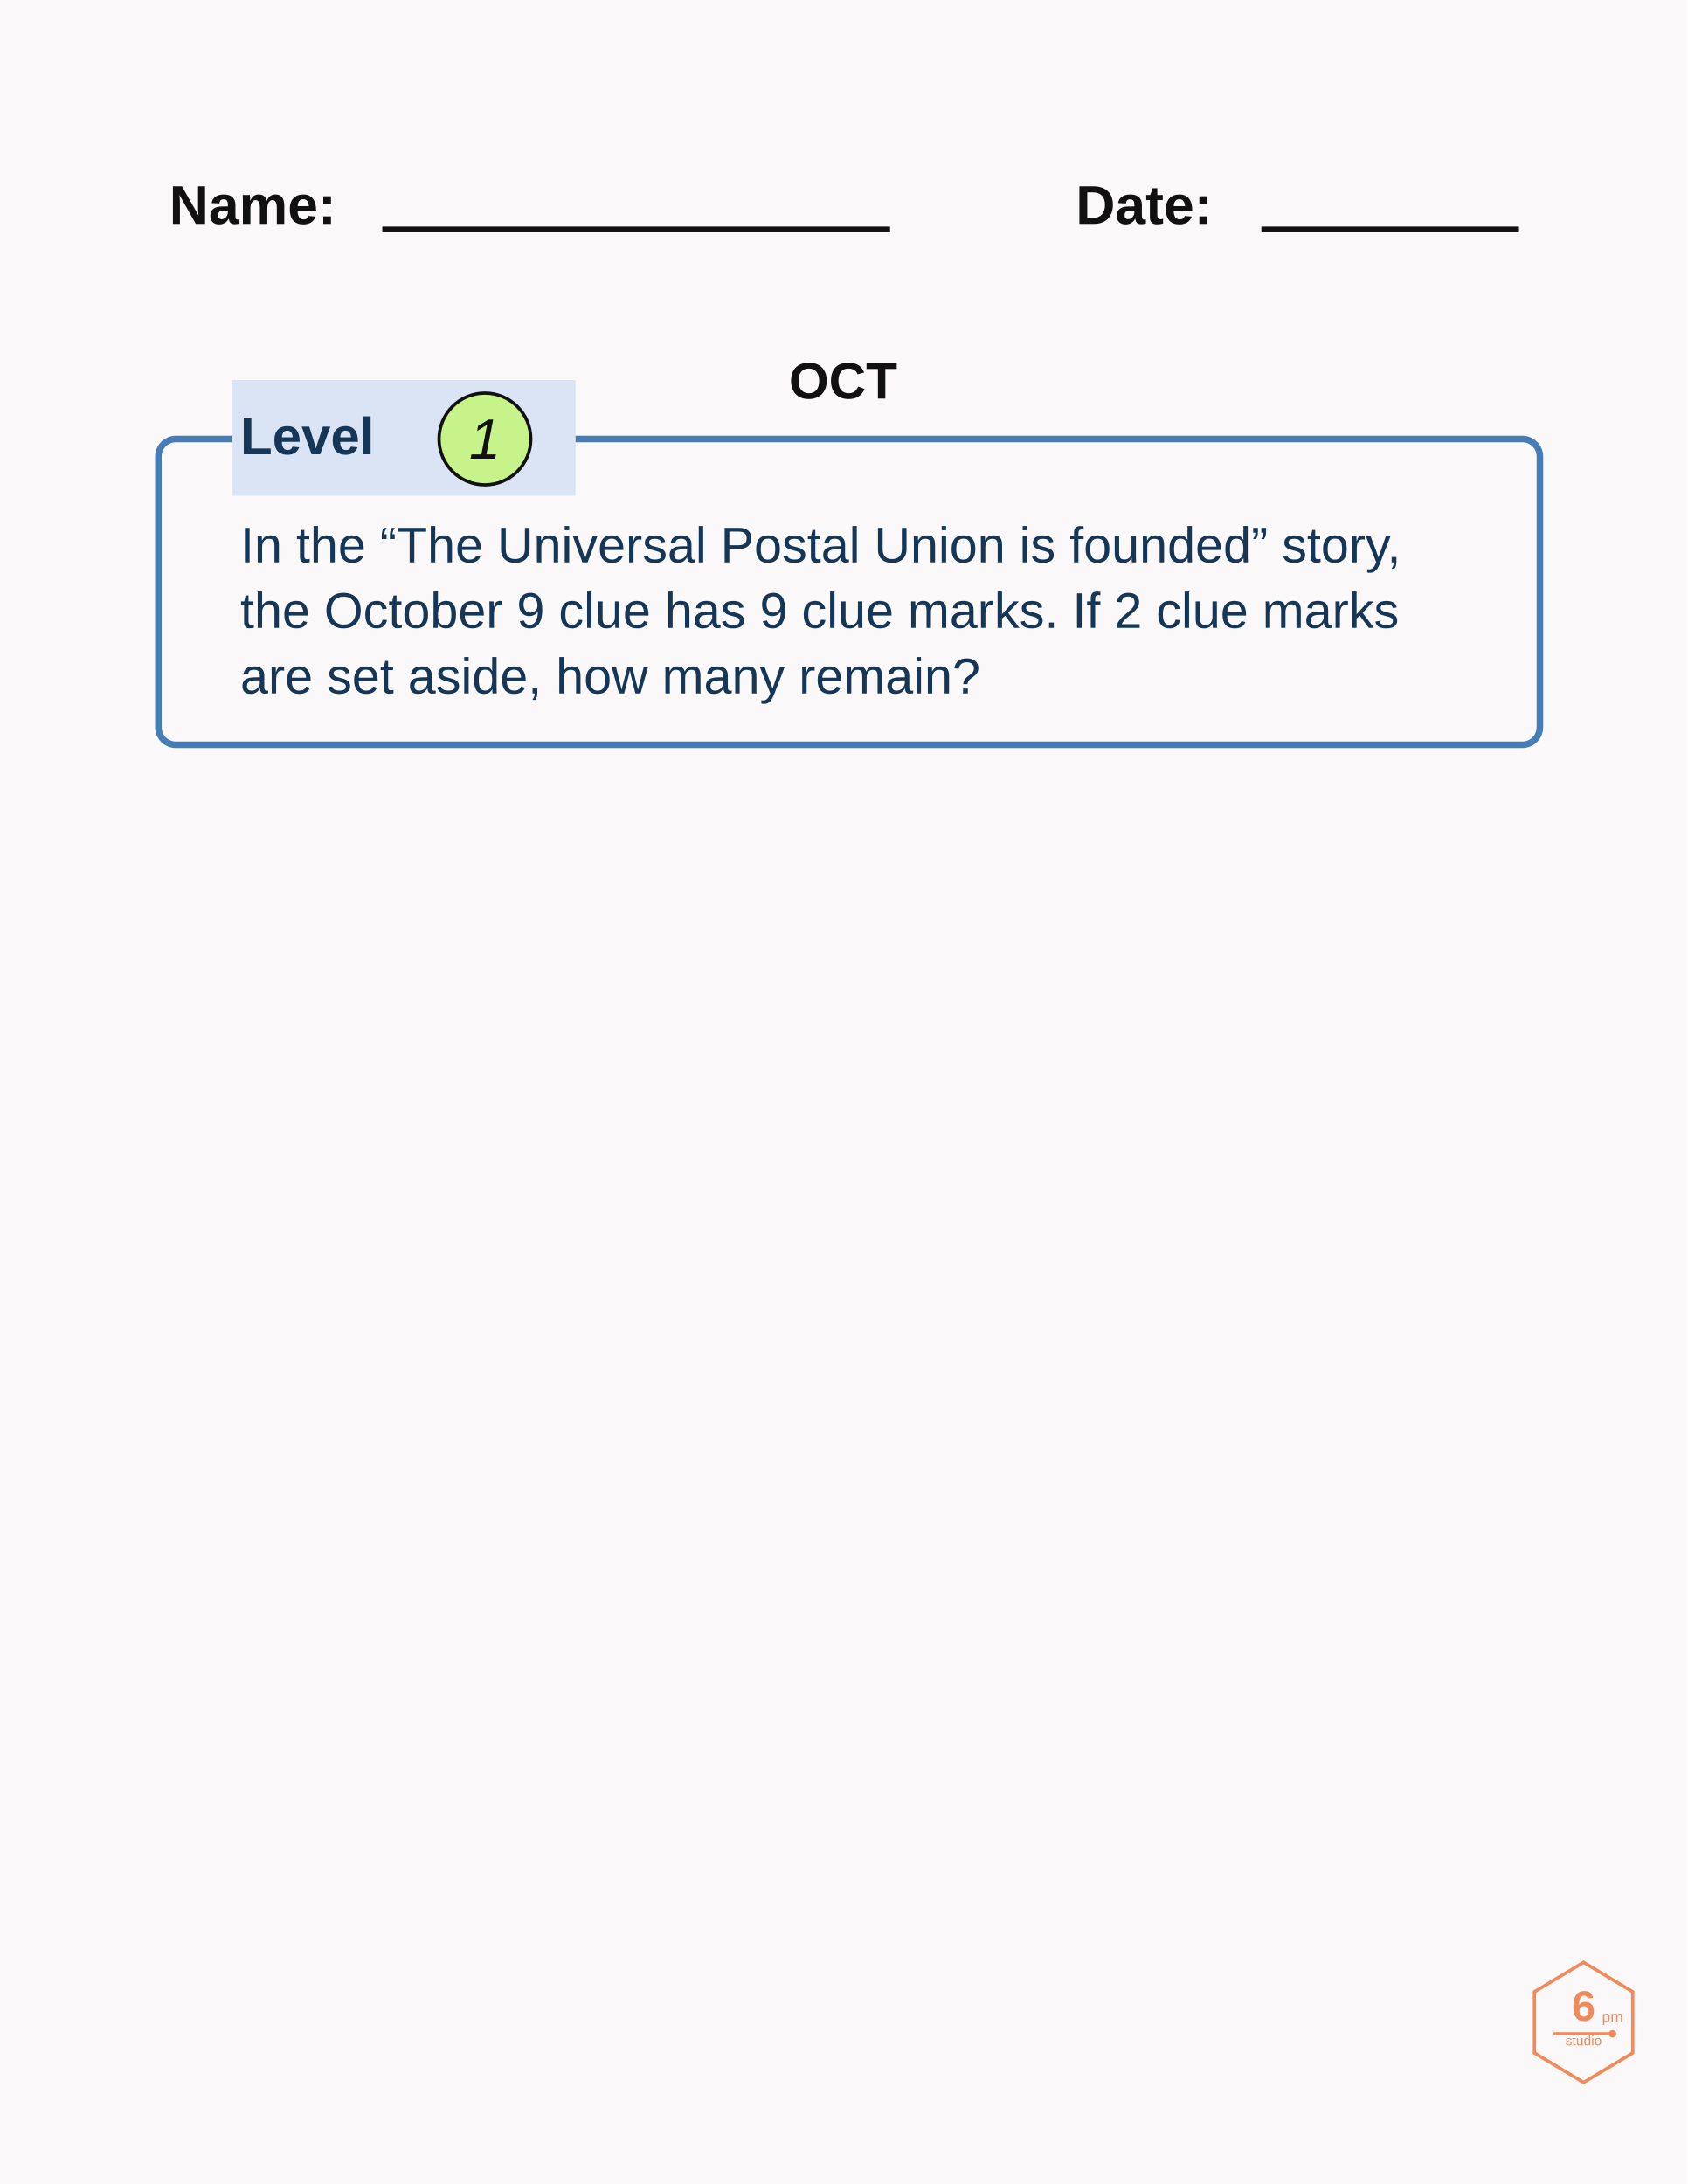
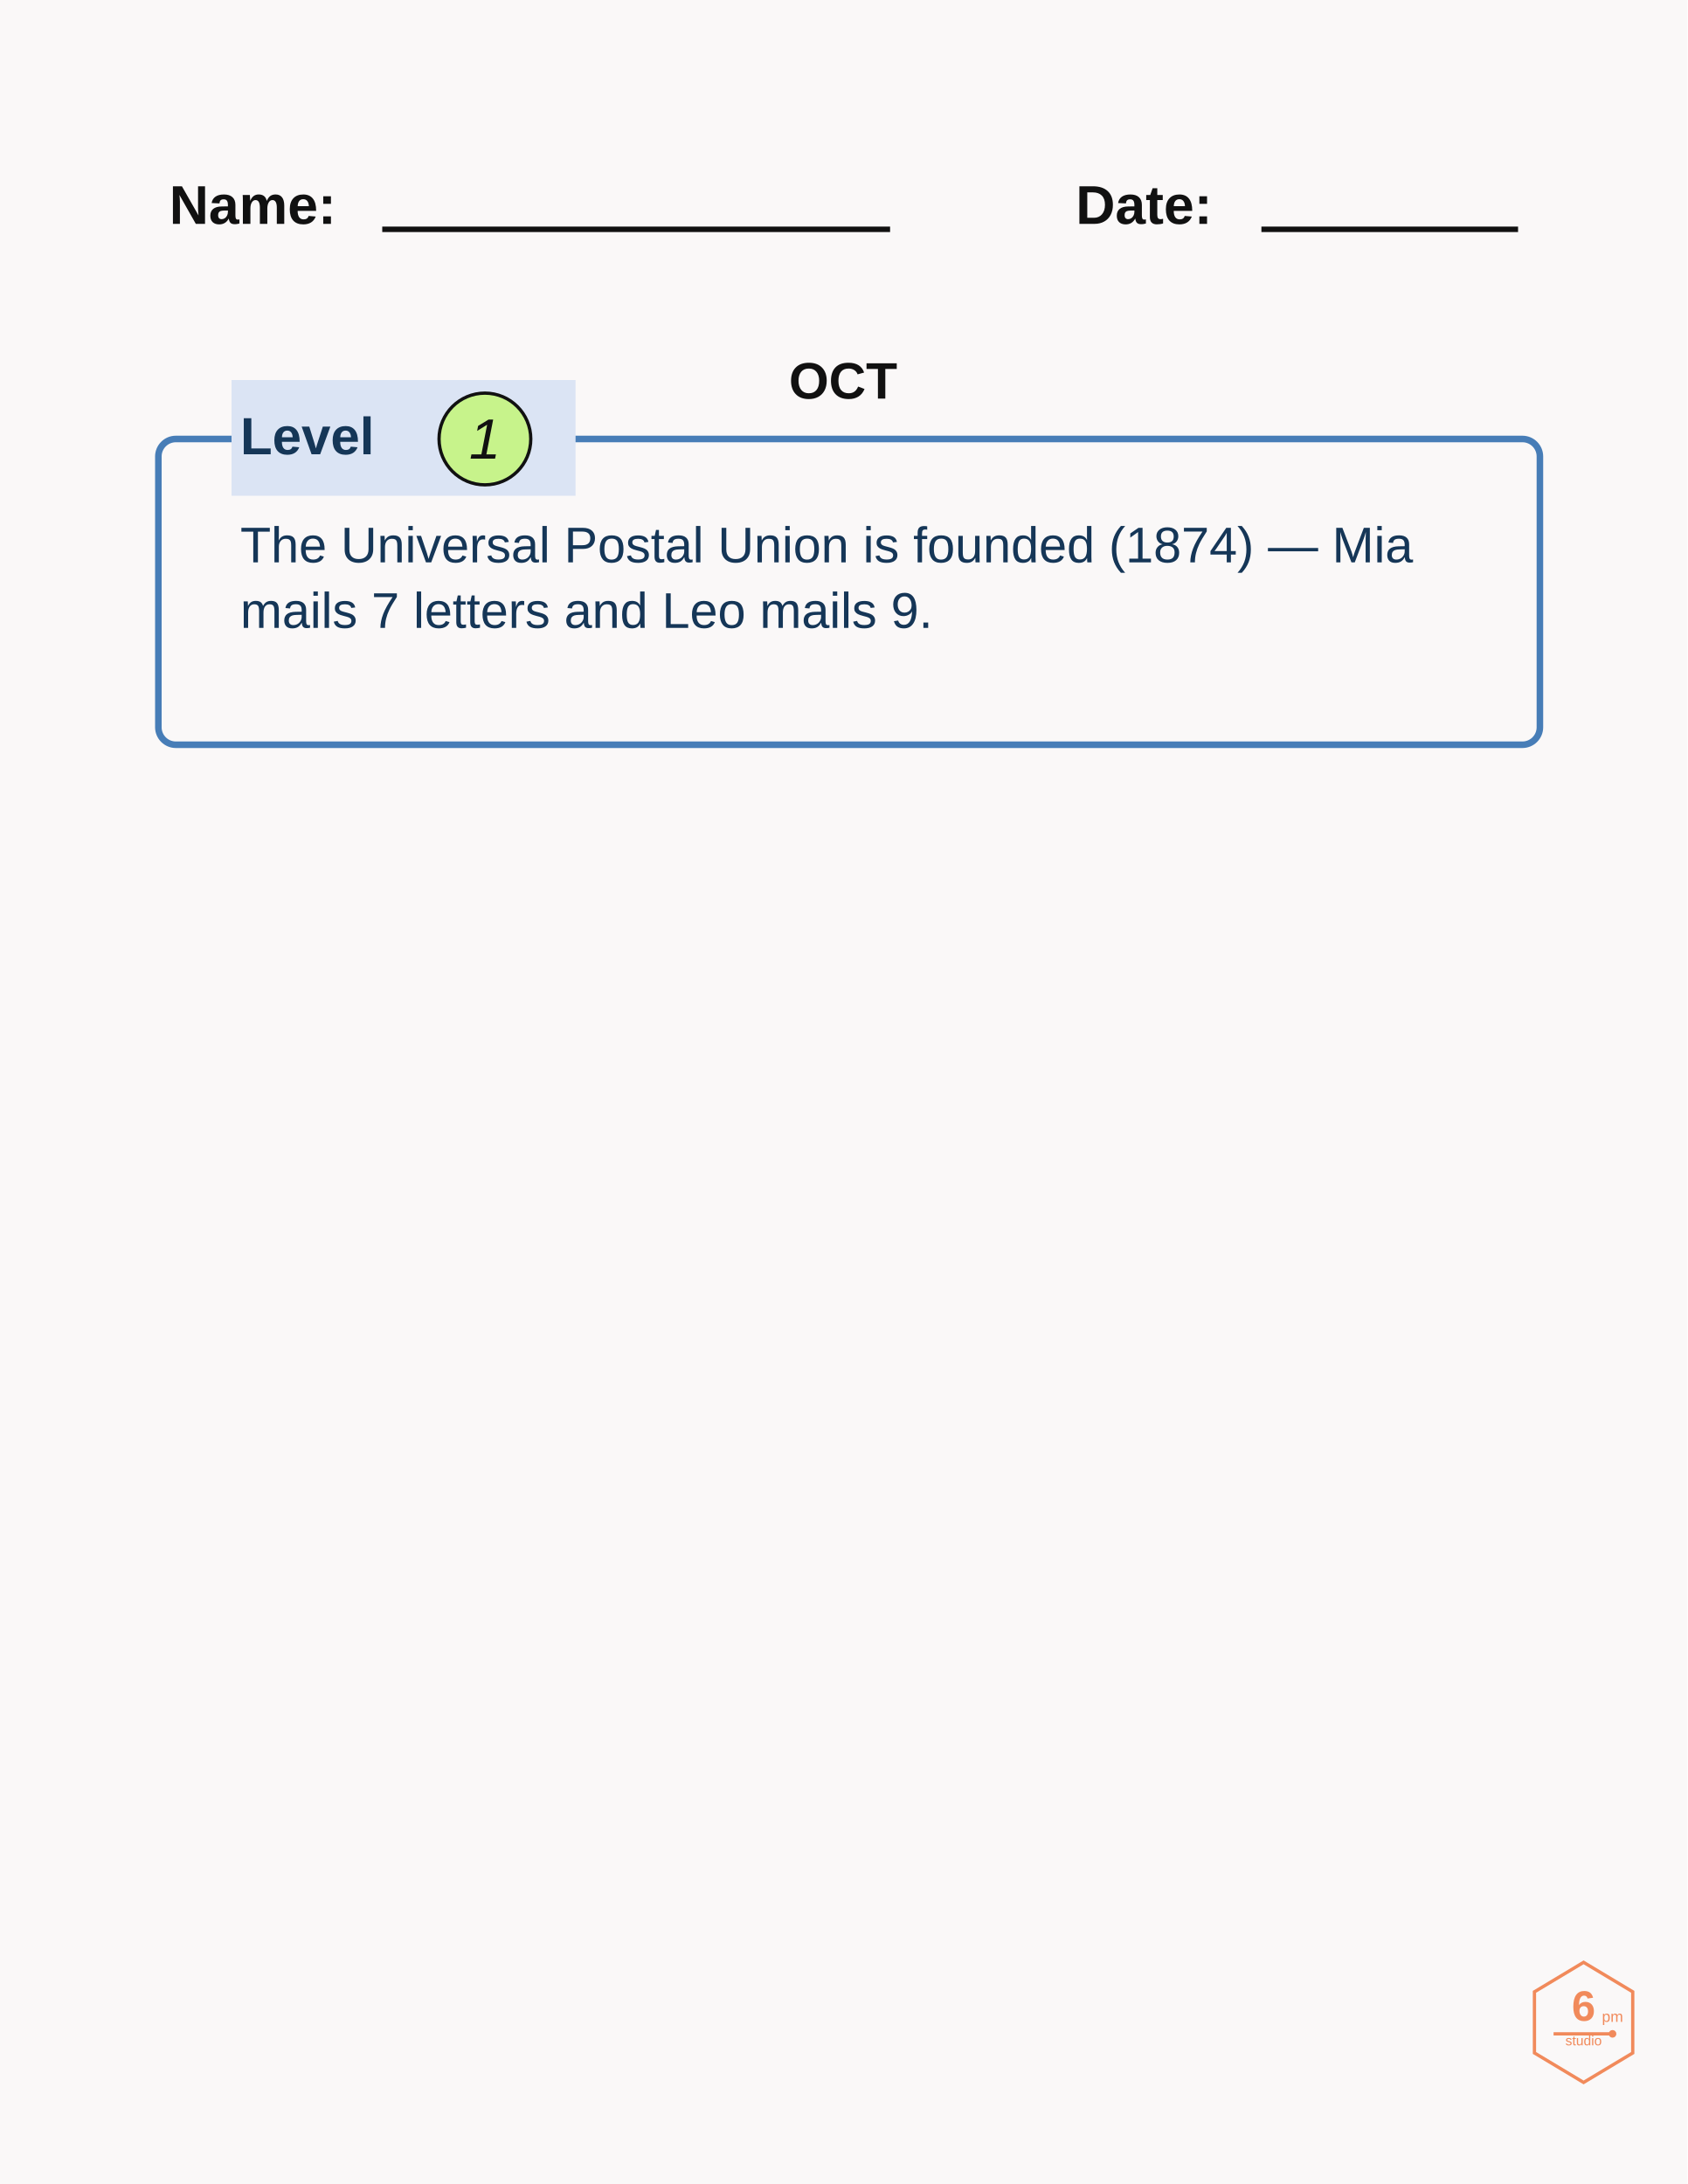
<svg xmlns="http://www.w3.org/2000/svg" width="1545" height="2000" viewBox="0 0 1545 2000" data-template-variant="level1" data-template-version="1.0.0" data-month="10" data-day="09">
  <rect width="1545" height="2000" fill="#faf8f8" />
  <g fill="#111" font-family="Arial, Helvetica, sans-serif">
    <text x="155" y="205" font-size="50" font-weight="700">Name:</text>
    <line x1="350" y1="210" x2="815" y2="210" stroke="#111" stroke-width="5" />
    <text x="985" y="205" font-size="50" font-weight="700">Date:</text>
    <line x1="1155" y1="210" x2="1390" y2="210" stroke="#111" stroke-width="5" />
  </g>
  <g fill="#111" text-anchor="middle" font-family="Arial, Helvetica, sans-serif">
    <text x="772" y="365" font-size="47" font-weight="700">OCT</text>
    <text x="772" y="482" font-size="66" font-weight="700">9</text>
  </g>
  <rect x="145" y="402" width="1265" height="280" rx="16" fill="#faf8f8" stroke="#477db7" stroke-width="6" />
  <rect x="212" y="348" width="315" height="106" fill="#dbe4f4" />
  <text x="220" y="416" fill="#153657" font-family="Arial, Helvetica, sans-serif" font-size="48" font-weight="700">Level</text>
  <circle cx="444" cy="402" r="42" fill="#c7f38b" stroke="#111" stroke-width="3" />
  <text x="444" y="420" fill="#111" text-anchor="middle" font-family="Arial, Helvetica, sans-serif" font-size="52" font-style="italic">1</text>
-   <text x="220" y="515" fill="#153657" font-family="Arial, Helvetica, sans-serif" font-size="46">In the “The Universal Postal Union is founded” story,</text>
-   <text x="220" y="575" fill="#153657" font-family="Arial, Helvetica, sans-serif" font-size="46">the October 9 clue has 9 clue marks. If 2 clue marks</text>
-   <text x="220" y="635" fill="#153657" font-family="Arial, Helvetica, sans-serif" font-size="46">are set aside, how many remain?</text>
+   <text x="220" y="515" fill="#153657" font-family="Arial, Helvetica, sans-serif" font-size="46">The Universal Postal Union is founded (1874) — Mia</text>
+   <text x="220" y="575" fill="#153657" font-family="Arial, Helvetica, sans-serif" font-size="46">mails 7 letters and Leo mails 9.</text>
  <g transform="translate(1495 1876) scale(0.5) translate(-1495 -1876)">
    <g transform="translate(1305 1710)" fill="none" stroke="#f18a5b" stroke-width="6">
      <path d="M100 8 190 62v112l-90 54-90-54V62Z" />
      <path d="M45 139h110" />
      <circle cx="153" cy="139" r="4" fill="#f18a5b" />
    </g>
    <text x="1405" y="1825" fill="#f18a5b" text-anchor="middle" font-family="Arial, Helvetica, sans-serif" font-size="78" font-weight="700">6</text>
    <text x="1458" y="1827" fill="#f18a5b" text-anchor="middle" font-family="Arial, Helvetica, sans-serif" font-size="28">pm</text>
    <text x="1405" y="1870" fill="#f18a5b" text-anchor="middle" font-family="Arial, Helvetica, sans-serif" font-size="25">studio</text>
  </g>
</svg>
